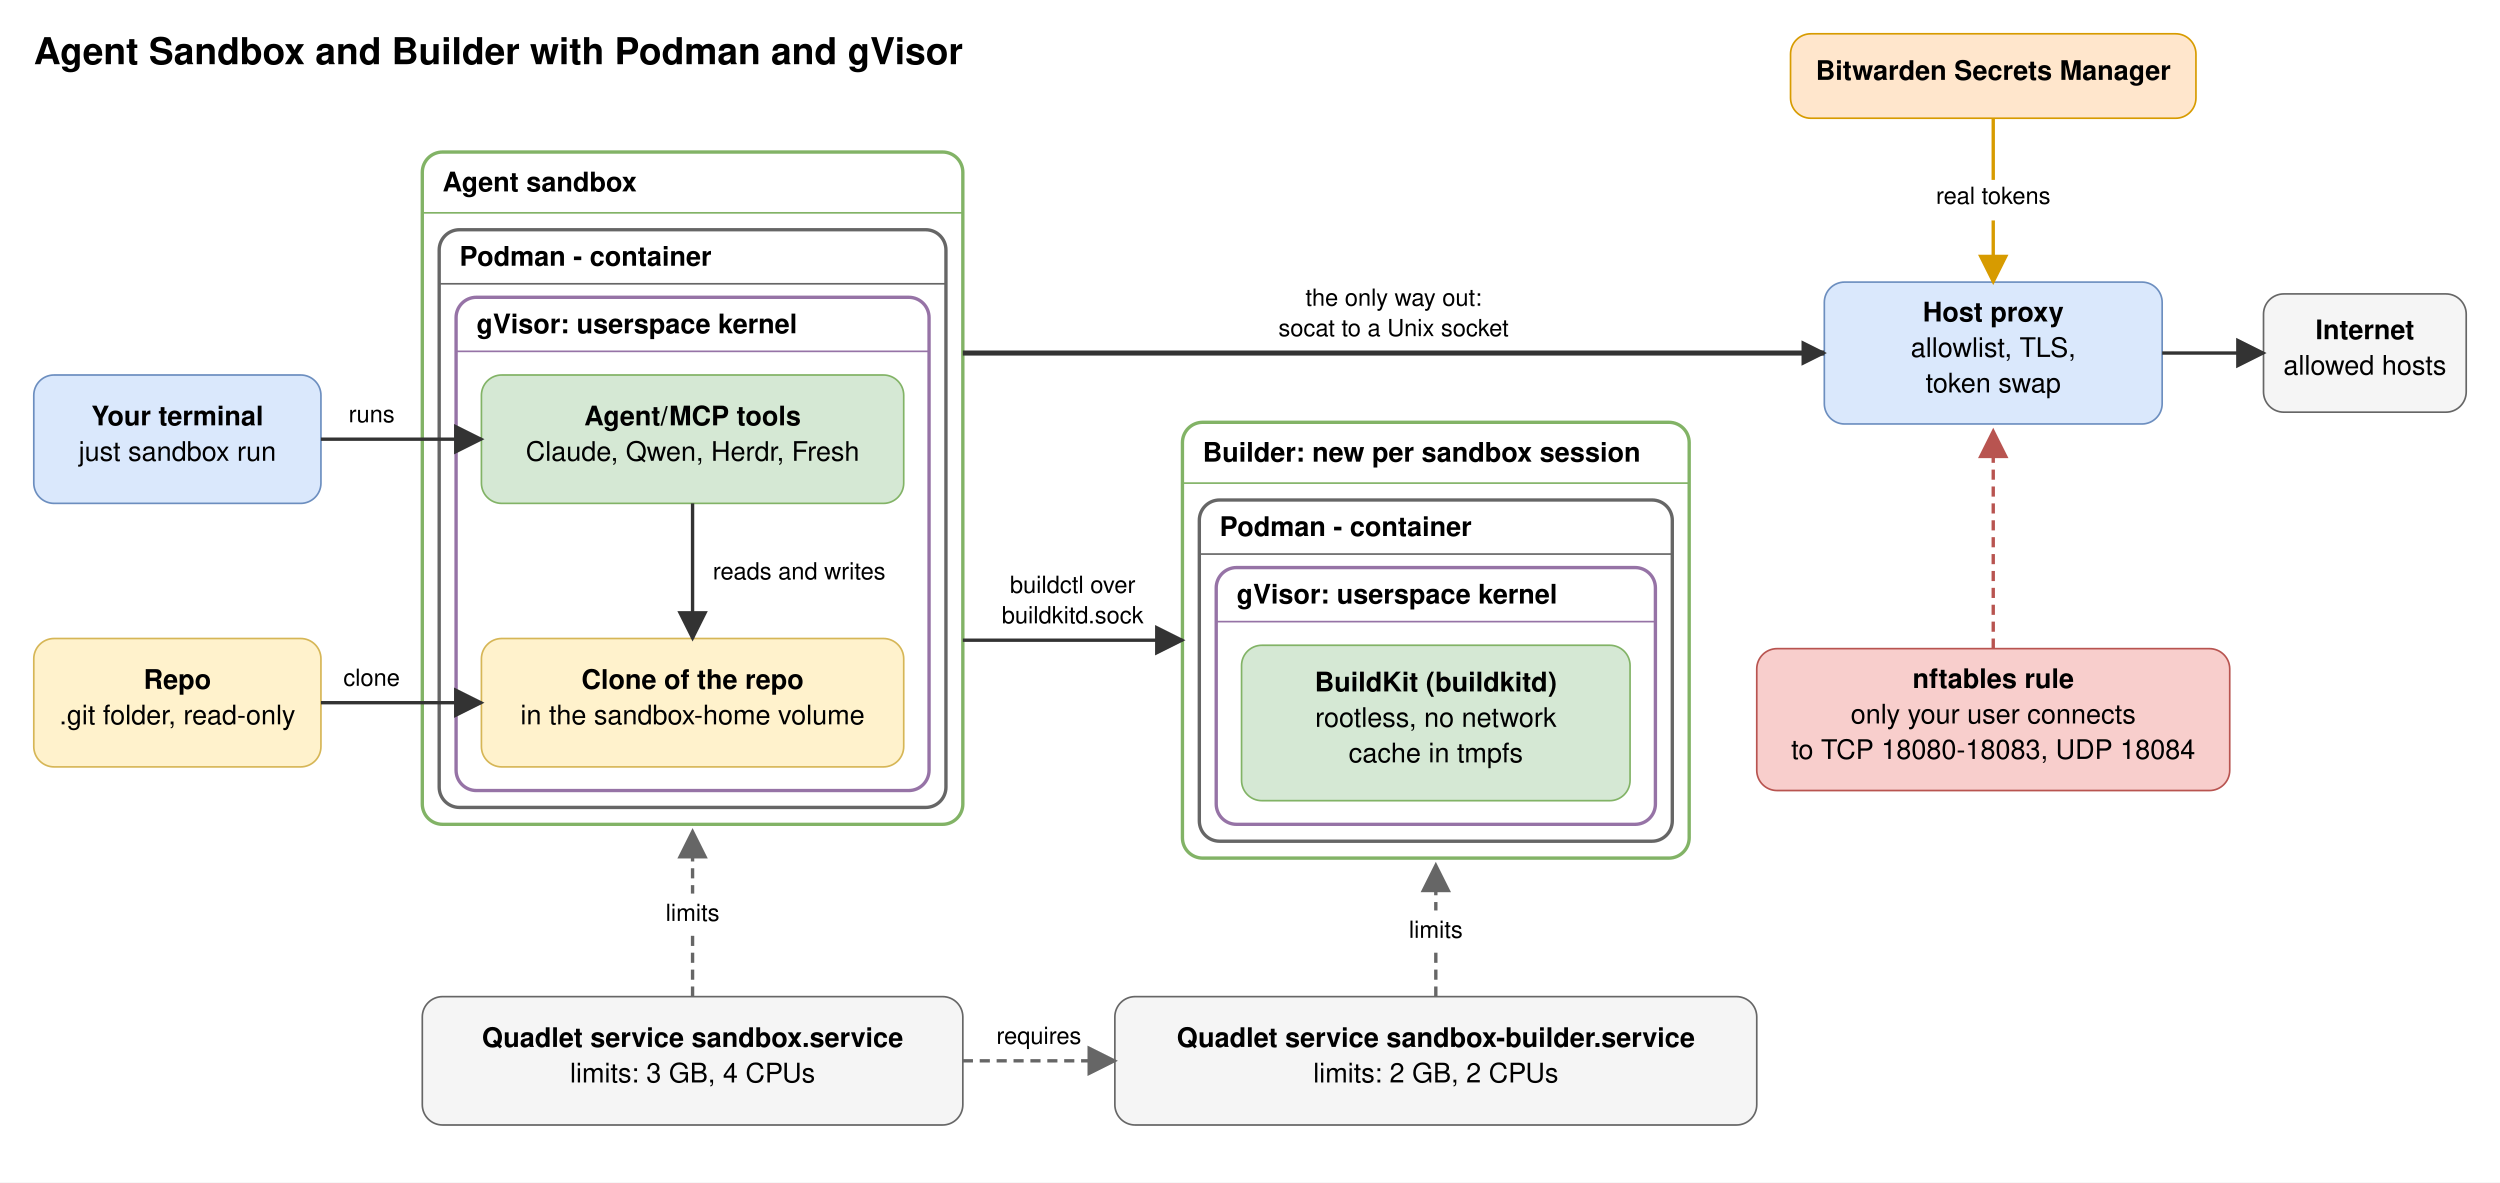
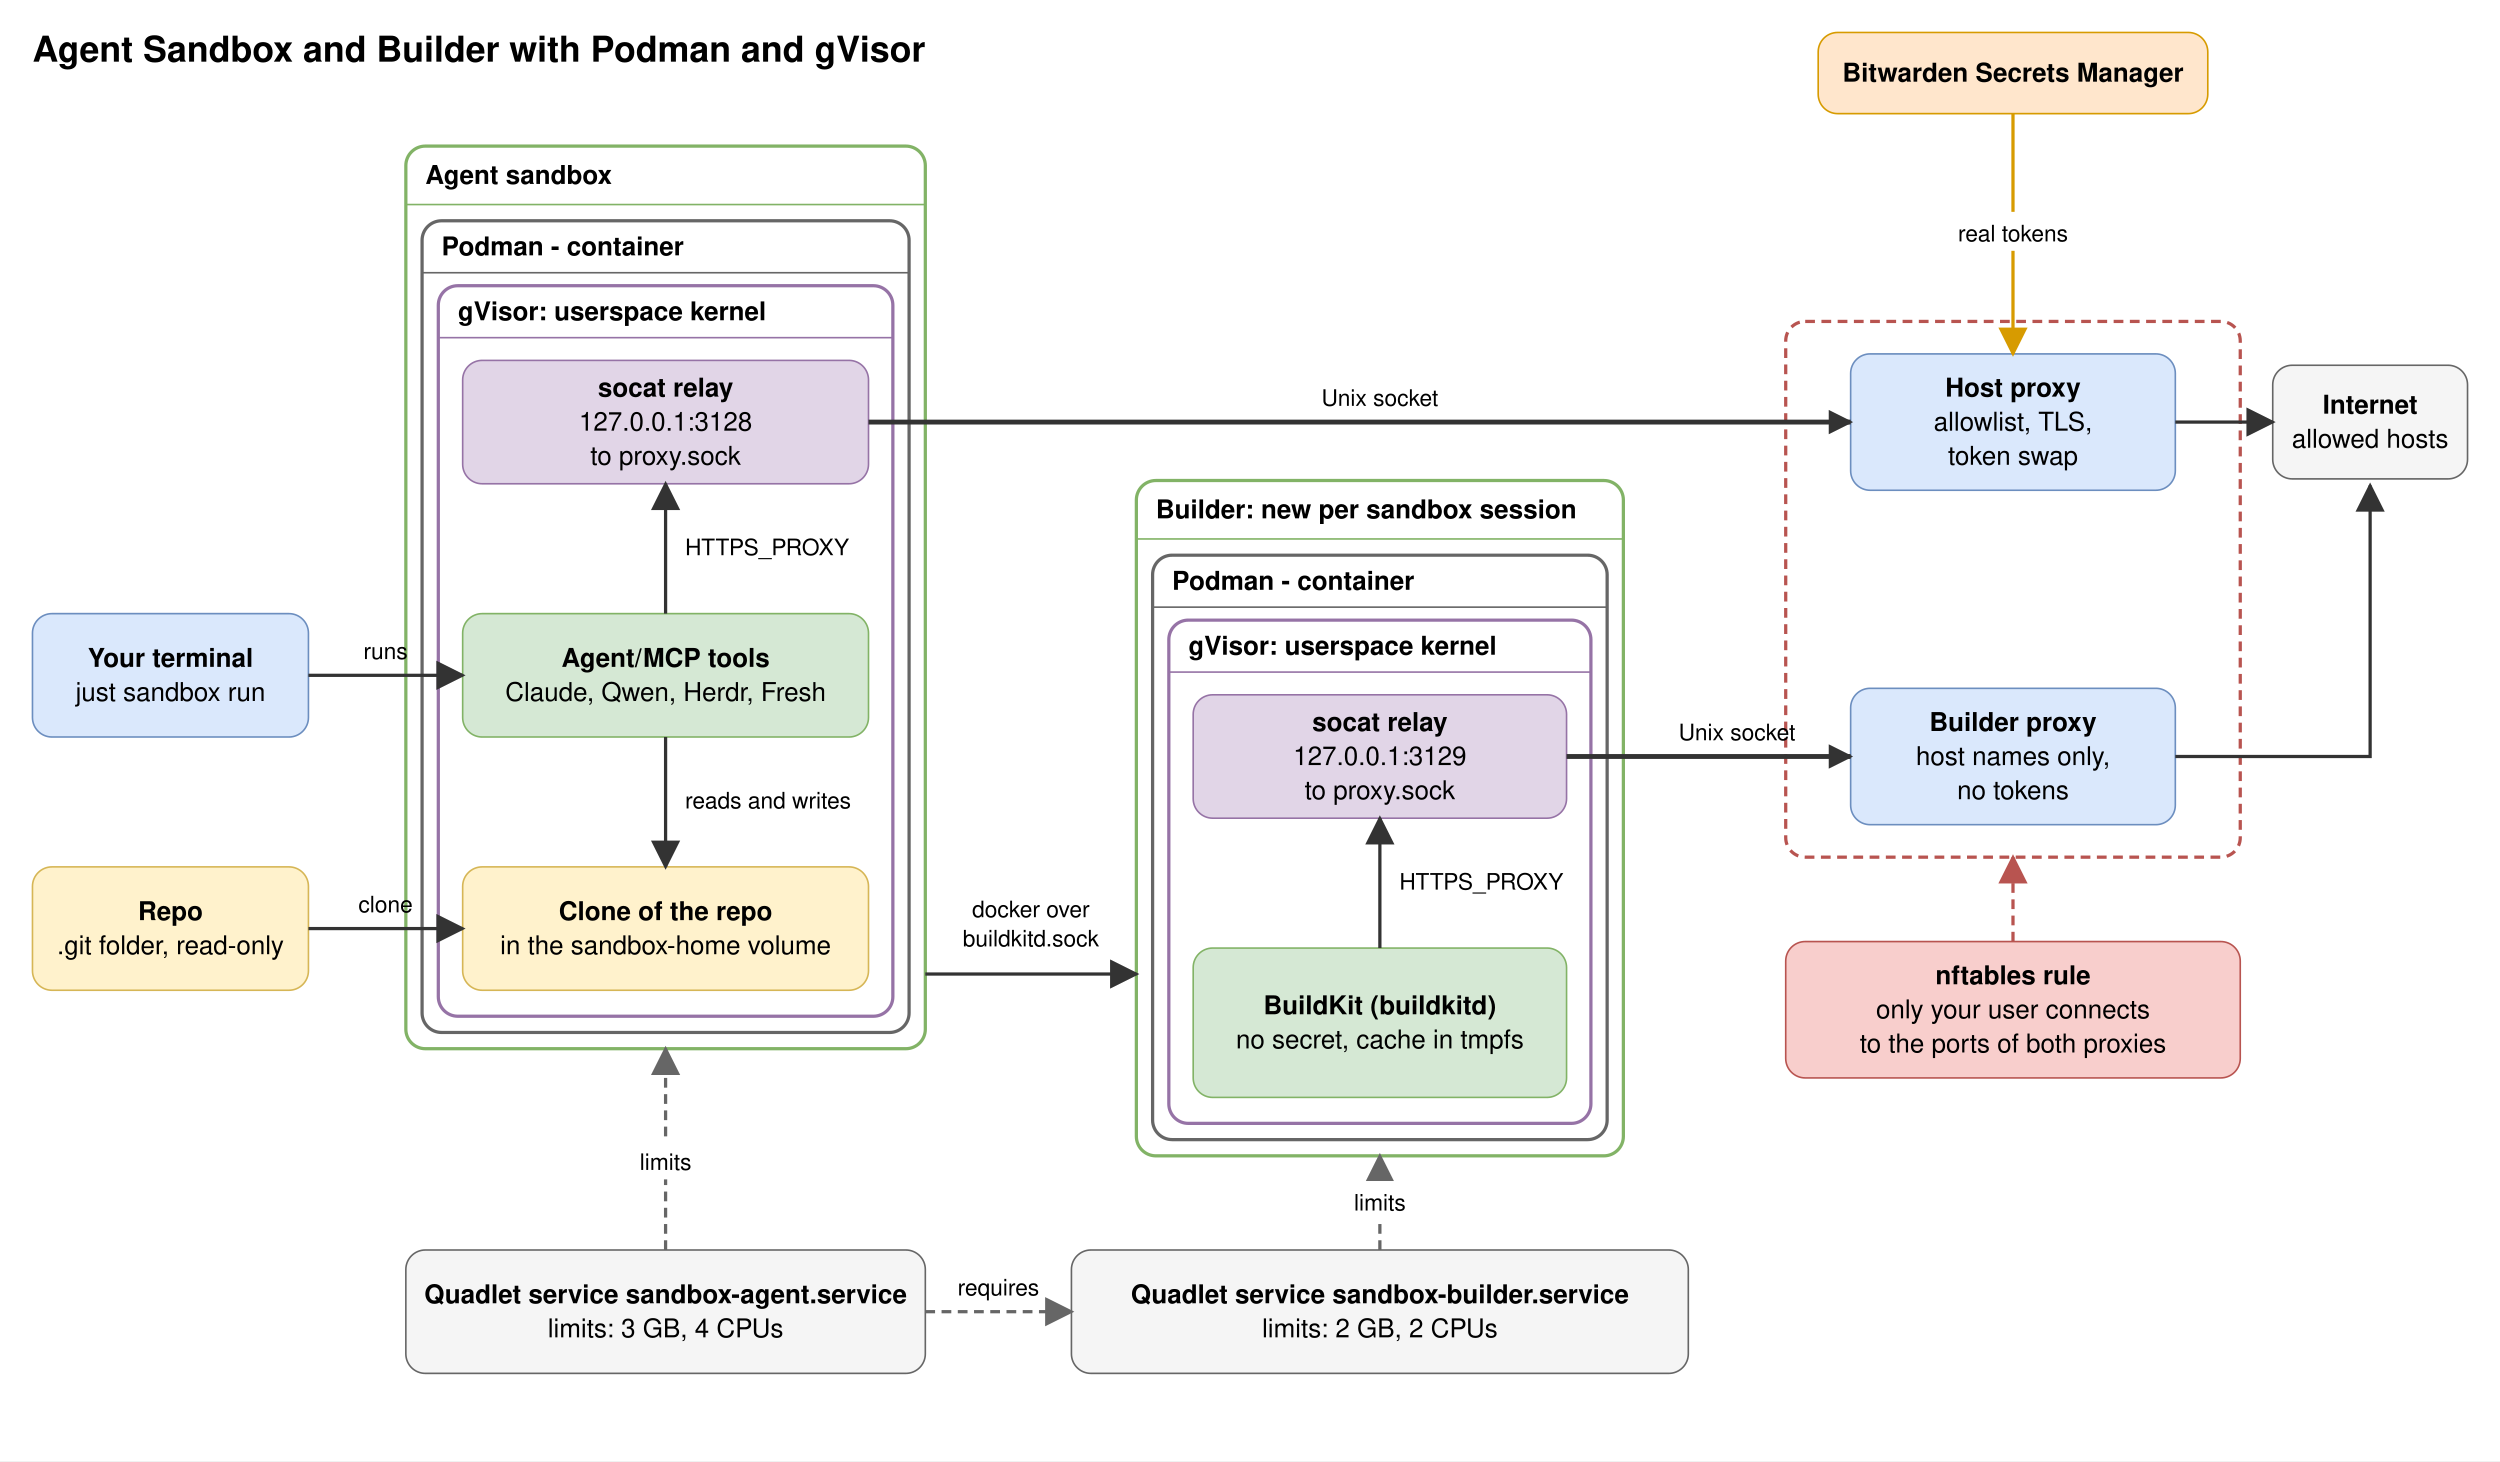
- <svg xmlns="http://www.w3.org/2000/svg" version="1.1" width="1480" height="700" viewBox="0 0 1480 700" font-family="Helvetica, Arial, sans-serif">
+ <svg xmlns="http://www.w3.org/2000/svg" version="1.1" width="1540" height="900" viewBox="0 0 1540 900" font-family="Helvetica, Arial, sans-serif">
  <defs>
    <marker id="a" viewBox="0 0 10 10" refX="9" refY="5" markerWidth="9" markerHeight="9" orient="auto">
      <path d="M0,0 L10,5 L0,10 z" fill="#333333" />
    </marker>
    <marker id="b" viewBox="0 0 10 10" refX="9" refY="5" markerWidth="5" markerHeight="5" orient="auto">
      <path d="M0,0 L10,5 L0,10 z" fill="#333333" />
    </marker>
    <marker id="o" viewBox="0 0 10 10" refX="9" refY="5" markerWidth="9" markerHeight="9" orient="auto">
      <path d="M0,0 L10,5 L0,10 z" fill="#d79b00" />
    </marker>
    <marker id="r" viewBox="0 0 10 10" refX="9" refY="5" markerWidth="9" markerHeight="9" orient="auto">
      <path d="M0,0 L10,5 L0,10 z" fill="#b85450" />
    </marker>
    <marker id="g" viewBox="0 0 10 10" refX="9" refY="5" markerWidth="9" markerHeight="9" orient="auto">
      <path d="M0,0 L10,5 L0,10 z" fill="#666666" />
    </marker>
  </defs>
-   <rect x="0" y="0" width="1480" height="700" fill="#ffffff" />
+   <rect x="0" y="0" width="1540" height="900" fill="#ffffff" />
  <text x="20" y="38" font-size="22" font-weight="bold" fill="#000000">Agent Sandbox and Builder with Podman and gVisor</text>
-   <rect x="1060" y="20" width="240" height="50" rx="12" fill="#ffe6cc" stroke="#d79b00" stroke-width="1" />
-   <g font-size="16" text-anchor="middle" fill="#000000" font-weight="bold">
-     <text x="1180.0" y="47.3">Bitwarden Secrets Manager</text>
+   <rect x="20" y="378" width="170" height="76" rx="12" fill="#dae8fc" stroke="#6c8ebf" stroke-width="1" />
+   <g font-size="16" text-anchor="middle" fill="#000000">
+     <text x="105" y="410.8" font-weight="bold">Your terminal</text>
+     <text x="105" y="431.8">just sandbox run</text>
  </g>
-   <rect x="20" y="222" width="170" height="76" rx="12" fill="#dae8fc" stroke="#6c8ebf" stroke-width="1" />
+   <rect x="20" y="534" width="170" height="76" rx="12" fill="#fff2cc" stroke="#d6b656" stroke-width="1" />
  <g font-size="16" text-anchor="middle" fill="#000000">
-     <text x="105.0" y="251.8" font-weight="bold">Your terminal</text>
-     <text x="105.0" y="272.8">just sandbox run</text>
+     <text x="105" y="566.8" font-weight="bold">Repo</text>
+     <text x="105" y="587.8">.git folder, read-only</text>
  </g>
-   <rect x="20" y="378" width="170" height="76" rx="12" fill="#fff2cc" stroke="#d6b656" stroke-width="1" />
-   <g font-size="16" text-anchor="middle" fill="#000000">
-     <text x="105.0" y="407.8" font-weight="bold">Repo</text>
-     <text x="105.0" y="428.8">.git folder, read-only</text>
-   </g>
-   <rect x="250" y="90" width="320" height="398" rx="12" fill="#ffffff" stroke="#82b366" stroke-width="2" />
+   <rect x="250" y="90" width="320" height="556" rx="12" fill="#ffffff" stroke="#82b366" stroke-width="2" />
  <line x1="250" y1="126" x2="570" y2="126" stroke="#82b366" stroke-width="1" />
  <g font-size="16" text-anchor="start" fill="#000000" font-weight="bold">
    <text x="262" y="113.3">Agent sandbox</text>
  </g>
-   <rect x="260" y="136" width="300" height="342" rx="12" fill="#ffffff" stroke="#666666" stroke-width="2" />
+   <rect x="260" y="136" width="300" height="500" rx="12" fill="#ffffff" stroke="#666666" stroke-width="2" />
  <line x1="260" y1="168" x2="560" y2="168" stroke="#666666" stroke-width="1" />
  <g font-size="16" text-anchor="start" fill="#000000" font-weight="bold">
    <text x="272" y="157.3">Podman - container</text>
  </g>
-   <rect x="270" y="176" width="280" height="292" rx="12" fill="#ffffff" stroke="#9673a6" stroke-width="2" />
+   <rect x="270" y="176" width="280" height="450" rx="12" fill="#ffffff" stroke="#9673a6" stroke-width="2" />
  <line x1="270" y1="208" x2="550" y2="208" stroke="#9673a6" stroke-width="1" />
  <g font-size="16" text-anchor="start" fill="#000000" font-weight="bold">
    <text x="282" y="197.3">gVisor: userspace kernel</text>
  </g>
-   <rect x="285" y="222" width="250" height="76" rx="12" fill="#d5e8d4" stroke="#82b366" stroke-width="1" />
+   <rect x="285" y="222" width="250" height="76" rx="12" fill="#e1d5e7" stroke="#9673a6" stroke-width="1" />
  <g font-size="16" text-anchor="middle" fill="#000000">
-     <text x="410.0" y="251.8" font-weight="bold">Agent/MCP tools</text>
-     <text x="410.0" y="272.8">Claude, Qwen, Herdr, Fresh</text>
+     <text x="410" y="244.3" font-weight="bold">socat relay</text>
+     <text x="410" y="265.3">127.0.0.1:3128</text>
+     <text x="410" y="286.3">to proxy.sock</text>
  </g>
-   <rect x="285" y="378" width="250" height="76" rx="12" fill="#fff2cc" stroke="#d6b656" stroke-width="1" />
+   <rect x="285" y="378" width="250" height="76" rx="12" fill="#d5e8d4" stroke="#82b366" stroke-width="1" />
  <g font-size="16" text-anchor="middle" fill="#000000">
-     <text x="410.0" y="407.8" font-weight="bold">Clone of the repo</text>
-     <text x="410.0" y="428.8">in the sandbox-home volume</text>
+     <text x="410" y="410.8" font-weight="bold">Agent/MCP tools</text>
+     <text x="410" y="431.8">Claude, Qwen, Herdr, Fresh</text>
  </g>
-   <rect x="250" y="590" width="320" height="76" rx="12" fill="#f5f5f5" stroke="#666666" stroke-width="1" />
+   <rect x="285" y="534" width="250" height="76" rx="12" fill="#fff2cc" stroke="#d6b656" stroke-width="1" />
  <g font-size="16" text-anchor="middle" fill="#000000">
-     <text x="410.0" y="619.8" font-weight="bold">Quadlet service sandbox.service</text>
-     <text x="410.0" y="640.8">limits: 3 GB, 4 CPUs</text>
+     <text x="410" y="566.8" font-weight="bold">Clone of the repo</text>
+     <text x="410" y="587.8">in the sandbox-home volume</text>
  </g>
-   <rect x="700" y="250" width="300" height="258" rx="12" fill="#ffffff" stroke="#82b366" stroke-width="2" />
-   <line x1="700" y1="286" x2="1000" y2="286" stroke="#82b366" stroke-width="1" />
+   <rect x="250" y="770" width="320" height="76" rx="12" fill="#f5f5f5" stroke="#666666" stroke-width="1" />
+   <g font-size="16" text-anchor="middle" fill="#000000">
+     <text x="410" y="802.8" font-weight="bold">Quadlet service sandbox-agent.service</text>
+     <text x="410" y="823.8">limits: 3 GB, 4 CPUs</text>
+   </g>
+   <rect x="700" y="296" width="300" height="416" rx="12" fill="#ffffff" stroke="#82b366" stroke-width="2" />
+   <line x1="700" y1="332" x2="1000" y2="332" stroke="#82b366" stroke-width="1" />
  <g font-size="16" text-anchor="start" fill="#000000" font-weight="bold">
-     <text x="712" y="273.3">Builder: new per sandbox session</text>
+     <text x="712" y="319.3">Builder: new per sandbox session</text>
  </g>
-   <rect x="710" y="296" width="280" height="202" rx="12" fill="#ffffff" stroke="#666666" stroke-width="2" />
-   <line x1="710" y1="328" x2="990" y2="328" stroke="#666666" stroke-width="1" />
+   <rect x="710" y="342" width="280" height="360" rx="12" fill="#ffffff" stroke="#666666" stroke-width="2" />
+   <line x1="710" y1="374" x2="990" y2="374" stroke="#666666" stroke-width="1" />
  <g font-size="16" text-anchor="start" fill="#000000" font-weight="bold">
-     <text x="722" y="317.3">Podman - container</text>
+     <text x="722" y="363.3">Podman - container</text>
  </g>
-   <rect x="720" y="336" width="260" height="152" rx="12" fill="#ffffff" stroke="#9673a6" stroke-width="2" />
-   <line x1="720" y1="368" x2="980" y2="368" stroke="#9673a6" stroke-width="1" />
+   <rect x="720" y="382" width="260" height="310" rx="12" fill="#ffffff" stroke="#9673a6" stroke-width="2" />
+   <line x1="720" y1="414" x2="980" y2="414" stroke="#9673a6" stroke-width="1" />
  <g font-size="16" text-anchor="start" fill="#000000" font-weight="bold">
-     <text x="732" y="357.3">gVisor: userspace kernel</text>
+     <text x="732" y="403.3">gVisor: userspace kernel</text>
  </g>
-   <rect x="735" y="382" width="230" height="92" rx="12" fill="#d5e8d4" stroke="#82b366" stroke-width="1" />
+   <rect x="735" y="428" width="230" height="76" rx="12" fill="#e1d5e7" stroke="#9673a6" stroke-width="1" />
  <g font-size="16" text-anchor="middle" fill="#000000">
-     <text x="850.0" y="409.3" font-weight="bold">BuildKit (buildkitd)</text>
-     <text x="850.0" y="430.3">rootless, no network</text>
-     <text x="850.0" y="451.3">cache in tmpfs</text>
+     <text x="850" y="450.3" font-weight="bold">socat relay</text>
+     <text x="850" y="471.3">127.0.0.1:3129</text>
+     <text x="850" y="492.3">to proxy.sock</text>
  </g>
-   <rect x="660" y="590" width="380" height="76" rx="12" fill="#f5f5f5" stroke="#666666" stroke-width="1" />
+   <rect x="735" y="584" width="230" height="92" rx="12" fill="#d5e8d4" stroke="#82b366" stroke-width="1" />
  <g font-size="16" text-anchor="middle" fill="#000000">
-     <text x="850.0" y="619.8" font-weight="bold">Quadlet service sandbox-builder.service</text>
-     <text x="850.0" y="640.8">limits: 2 GB, 2 CPUs</text>
+     <text x="850" y="624.8" font-weight="bold">BuildKit (buildkitd)</text>
+     <text x="850" y="645.8">no secret, cache in tmpfs</text>
  </g>
-   <rect x="1080" y="167" width="200" height="84" rx="12" fill="#dae8fc" stroke="#6c8ebf" stroke-width="1" />
+   <rect x="660" y="770" width="380" height="76" rx="12" fill="#f5f5f5" stroke="#666666" stroke-width="1" />
  <g font-size="16" text-anchor="middle" fill="#000000">
-     <text x="1180.0" y="190.3" font-weight="bold">Host proxy</text>
-     <text x="1180.0" y="211.3">allowlist, TLS,</text>
-     <text x="1180.0" y="232.3">token swap</text>
+     <text x="850" y="802.8" font-weight="bold">Quadlet service sandbox-builder.service</text>
+     <text x="850" y="823.8">limits: 2 GB, 2 CPUs</text>
  </g>
-   <rect x="1040" y="384" width="280" height="84" rx="12" fill="#f8cecc" stroke="#b85450" stroke-width="1" />
+   <rect x="1120" y="20" width="240" height="50" rx="12" fill="#ffe6cc" stroke="#d79b00" stroke-width="1" />
  <g font-size="16" text-anchor="middle" fill="#000000">
-     <text x="1180.0" y="407.3" font-weight="bold">nftables rule</text>
-     <text x="1180.0" y="428.3">only your user connects</text>
-     <text x="1180.0" y="449.3">to TCP 18080-18083, UDP 18084</text>
+     <text x="1240" y="50.3" font-weight="bold">Bitwarden Secrets Manager</text>
  </g>
-   <rect x="1340" y="174" width="120" height="70" rx="12" fill="#f5f5f5" stroke="#666666" stroke-width="1" />
+   <rect x="1100" y="198" width="280" height="330" rx="12" fill="none" stroke="#b85450" stroke-width="2" stroke-dasharray="6,4" />
+   <rect x="1140" y="218" width="200" height="84" rx="12" fill="#dae8fc" stroke="#6c8ebf" stroke-width="1" />
  <g font-size="16" text-anchor="middle" fill="#000000">
-     <text x="1400.0" y="200.8" font-weight="bold">Internet</text>
-     <text x="1400.0" y="221.8">allowed hosts</text>
+     <text x="1240" y="244.3" font-weight="bold">Host proxy</text>
+     <text x="1240" y="265.3">allowlist, TLS,</text>
+     <text x="1240" y="286.3">token swap</text>
  </g>
-   <path d="M190,260 L285,260" fill="none" stroke="#333333" stroke-width="2" marker-end="url(#a)" />
+   <rect x="1140" y="424" width="200" height="84" rx="12" fill="#dae8fc" stroke="#6c8ebf" stroke-width="1" />
+   <g font-size="16" text-anchor="middle" fill="#000000">
+     <text x="1240" y="450.3" font-weight="bold">Builder proxy</text>
+     <text x="1240" y="471.3">host names only,</text>
+     <text x="1240" y="492.3">no tokens</text>
+   </g>
+   <rect x="1100" y="580" width="280" height="84" rx="12" fill="#f8cecc" stroke="#b85450" stroke-width="1" />
+   <g font-size="16" text-anchor="middle" fill="#000000">
+     <text x="1240" y="606.3" font-weight="bold">nftables rule</text>
+     <text x="1240" y="627.3">only your user connects</text>
+     <text x="1240" y="648.3">to the ports of both proxies</text>
+   </g>
+   <rect x="1400" y="225" width="120" height="70" rx="12" fill="#f5f5f5" stroke="#666666" stroke-width="1" />
+   <g font-size="16" text-anchor="middle" fill="#000000">
+     <text x="1460" y="254.8" font-weight="bold">Internet</text>
+     <text x="1460" y="275.8">allowed hosts</text>
+   </g>
  <path d="M190,416 L285,416" fill="none" stroke="#333333" stroke-width="2" marker-end="url(#a)" />
-   <path d="M570,209 L1080,209" fill="none" stroke="#333333" stroke-width="3" marker-end="url(#b)" />
-   <path d="M1280,209 L1340,209" fill="none" stroke="#333333" stroke-width="2" marker-end="url(#a)" />
-   <path d="M410,298 L410,378" fill="none" stroke="#333333" stroke-width="2" marker-end="url(#a)" />
-   <path d="M1180,70 L1180,167" fill="none" stroke="#d79b00" stroke-width="2" marker-end="url(#o)" />
-   <path d="M1180,384 L1180,255" fill="none" stroke="#b85450" stroke-width="2" stroke-dasharray="6,4" marker-end="url(#r)" />
-   <path d="M410,590 L410,492" fill="none" stroke="#666666" stroke-width="2" stroke-dasharray="6,4" marker-end="url(#g)" />
-   <path d="M570,379 L700,379" fill="none" stroke="#333333" stroke-width="2" marker-end="url(#a)" />
-   <path d="M850,590 L850,512" fill="none" stroke="#666666" stroke-width="2" stroke-dasharray="6,4" marker-end="url(#g)" />
-   <path d="M570,628 L660,628" fill="none" stroke="#666666" stroke-width="2" stroke-dasharray="6,4" marker-end="url(#g)" />
-   <text x="220.0" y="250.0" font-size="14" text-anchor="middle" fill="#000000">runs</text>
-   <text x="220.0" y="406.0" font-size="14" text-anchor="middle" fill="#000000">clone</text>
-   <text x="825.0" y="181.0" font-size="14" text-anchor="middle" fill="#000000">the only way out:</text>
-   <text x="825.0" y="199.0" font-size="14" text-anchor="middle" fill="#000000">socat to a Unix socket</text>
-   <text x="422.0" y="343.0" font-size="14" text-anchor="start" fill="#000000">reads and writes</text>
-   <rect x="1131.2" y="106.5" width="97.6" height="24" fill="#ffffff" />
+   <path d="M190,572 L285,572" fill="none" stroke="#333333" stroke-width="2" marker-end="url(#a)" />
+   <path d="M535,260 L1140,260" fill="none" stroke="#333333" stroke-width="3" marker-end="url(#b)" />
+   <path d="M1340,260 L1400,260" fill="none" stroke="#333333" stroke-width="2" marker-end="url(#a)" />
+   <path d="M1240,70 L1240,218" fill="none" stroke="#d79b00" stroke-width="2" marker-end="url(#o)" />
+   <path d="M410,454 L410,534" fill="none" stroke="#333333" stroke-width="2" marker-end="url(#a)" />
+   <path d="M410,378 L410,298" fill="none" stroke="#333333" stroke-width="2" marker-end="url(#a)" />
+   <path d="M1240,580 L1240,528" fill="none" stroke="#b85450" stroke-width="2" stroke-dasharray="6,4" marker-end="url(#r)" />
+   <path d="M410,770 L410,646" fill="none" stroke="#666666" stroke-width="2" stroke-dasharray="6,4" marker-end="url(#g)" />
+   <path d="M570,600 L700,600" fill="none" stroke="#333333" stroke-width="2" marker-end="url(#a)" />
+   <path d="M850,770 L850,712" fill="none" stroke="#666666" stroke-width="2" stroke-dasharray="6,4" marker-end="url(#g)" />
+   <path d="M570,808 L660,808" fill="none" stroke="#666666" stroke-width="2" stroke-dasharray="6,4" marker-end="url(#g)" />
+   <path d="M965,466 L1140,466" fill="none" stroke="#333333" stroke-width="3" marker-end="url(#b)" />
+   <path d="M1340,466 L1460,466 L1460,299" fill="none" stroke="#333333" stroke-width="2" marker-end="url(#a)" />
+   <path d="M850,584 L850,504" fill="none" stroke="#333333" stroke-width="2" marker-end="url(#a)" />
+   <text x="237.5" y="406" font-size="14" text-anchor="middle" fill="#000000">runs</text>
+   <text x="237.5" y="562" font-size="14" text-anchor="middle" fill="#000000">clone</text>
+   <text x="850" y="250" font-size="14" text-anchor="middle" fill="#000000">Unix socket</text>
+   <rect x="1191.2" y="130.5" width="97.6" height="24" fill="#ffffff" />
  <g font-size="14" text-anchor="middle" fill="#000000">
-     <text x="1180.0" y="120.7">real tokens</text>
+     <text x="1240" y="148.7">real tokens</text>
  </g>
-   <rect x="374.0" y="529.0" width="72.0" height="24" fill="#ffffff" />
+   <text x="422" y="498" font-size="14" text-anchor="start" fill="#000000">reads and writes</text>
+   <text x="422" y="342" font-size="14" text-anchor="start" fill="#000000">HTTPS_PROXY</text>
+   <rect x="361.2" y="702.5" width="72" height="24" fill="#ffffff" />
  <g font-size="14" text-anchor="middle" fill="#000000">
-     <text x="410.0" y="545.2">limits</text>
+     <text x="410" y="720.7">limits</text>
  </g>
-   <text x="635.0" y="351.0" font-size="14" text-anchor="middle" fill="#000000">buildctl over</text>
-   <text x="635.0" y="369.0" font-size="14" text-anchor="middle" fill="#000000">buildkitd.sock</text>
-   <rect x="814.0" y="539.0" width="72.0" height="24" fill="#ffffff" />
+   <text x="635" y="565" font-size="14" text-anchor="middle" fill="#000000">docker over</text>
+   <text x="635" y="583" font-size="14" text-anchor="middle" fill="#000000">buildkitd.sock</text>
+   <rect x="801.2" y="727.5" width="72" height="24" fill="#ffffff" />
  <g font-size="14" text-anchor="middle" fill="#000000">
-     <text x="850.0" y="555.2">limits</text>
+     <text x="850" y="745.7">limits</text>
  </g>
-   <text x="615.0" y="618.0" font-size="14" text-anchor="middle" fill="#000000">requires</text>
+   <text x="615" y="798" font-size="14" text-anchor="middle" fill="#000000">requires</text>
+   <text x="1070" y="456" font-size="14" text-anchor="middle" fill="#000000">Unix socket</text>
+   <text x="862" y="548" font-size="14" text-anchor="start" fill="#000000">HTTPS_PROXY</text>
</svg>
